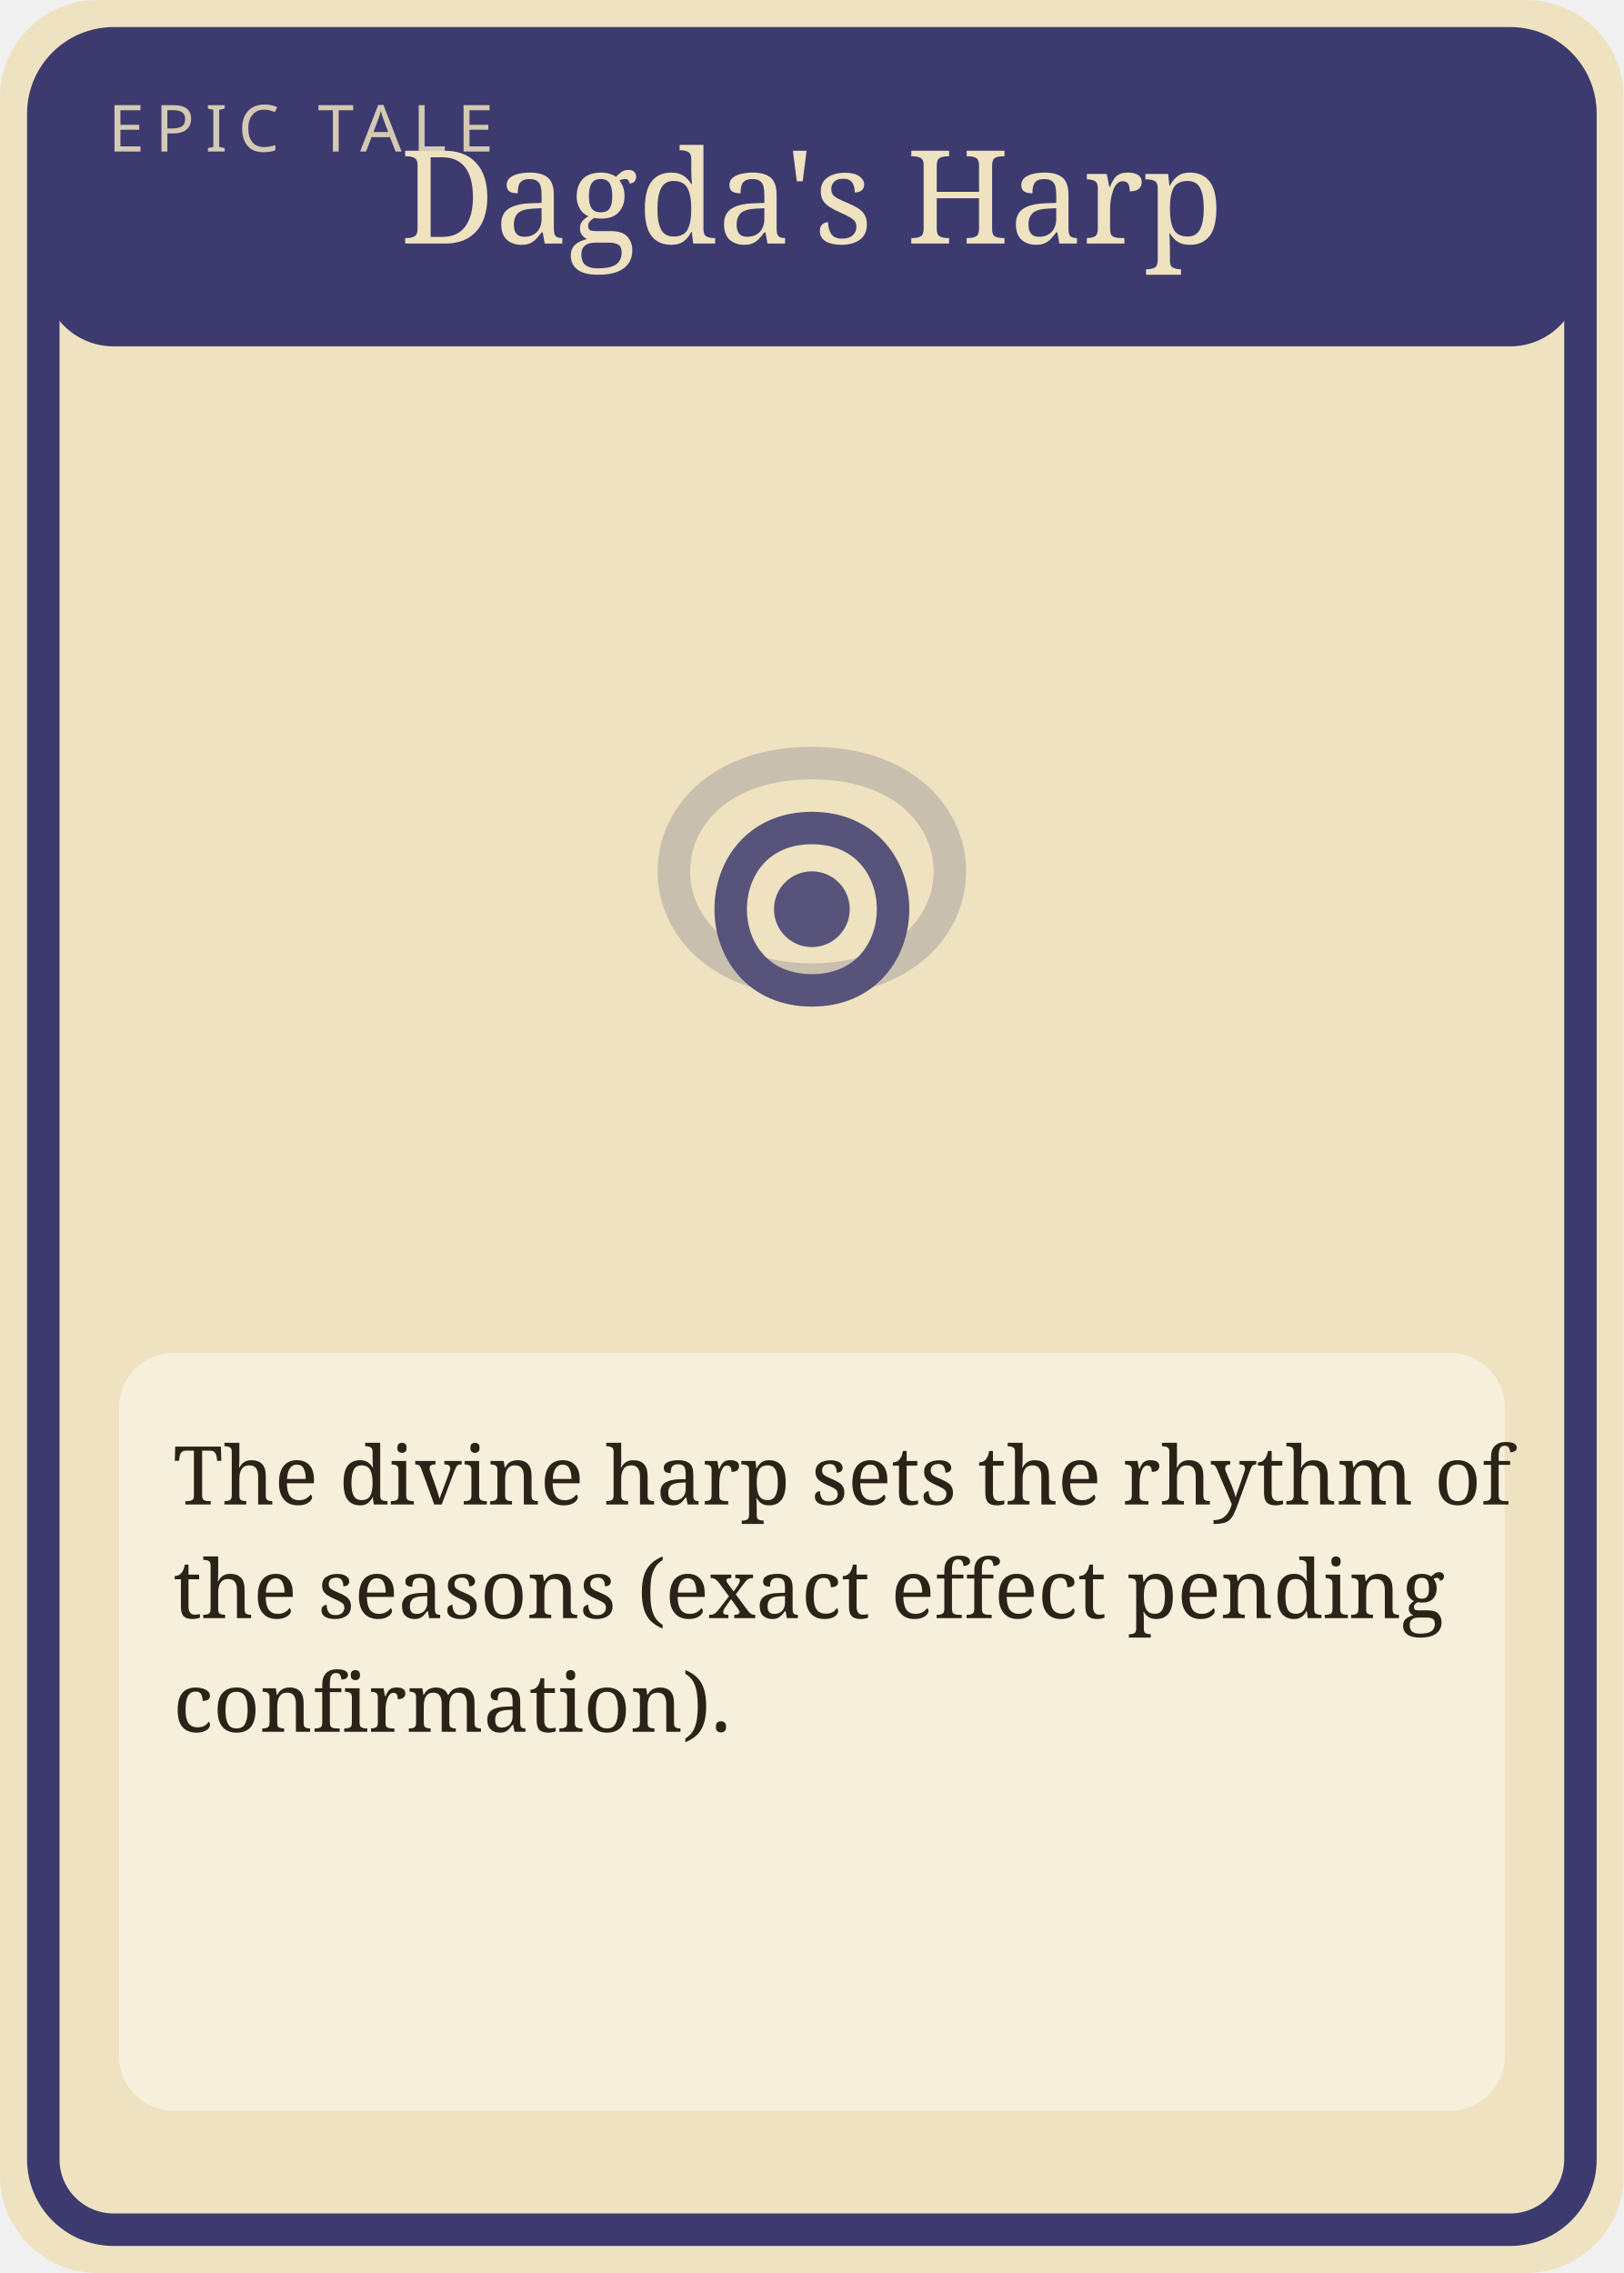
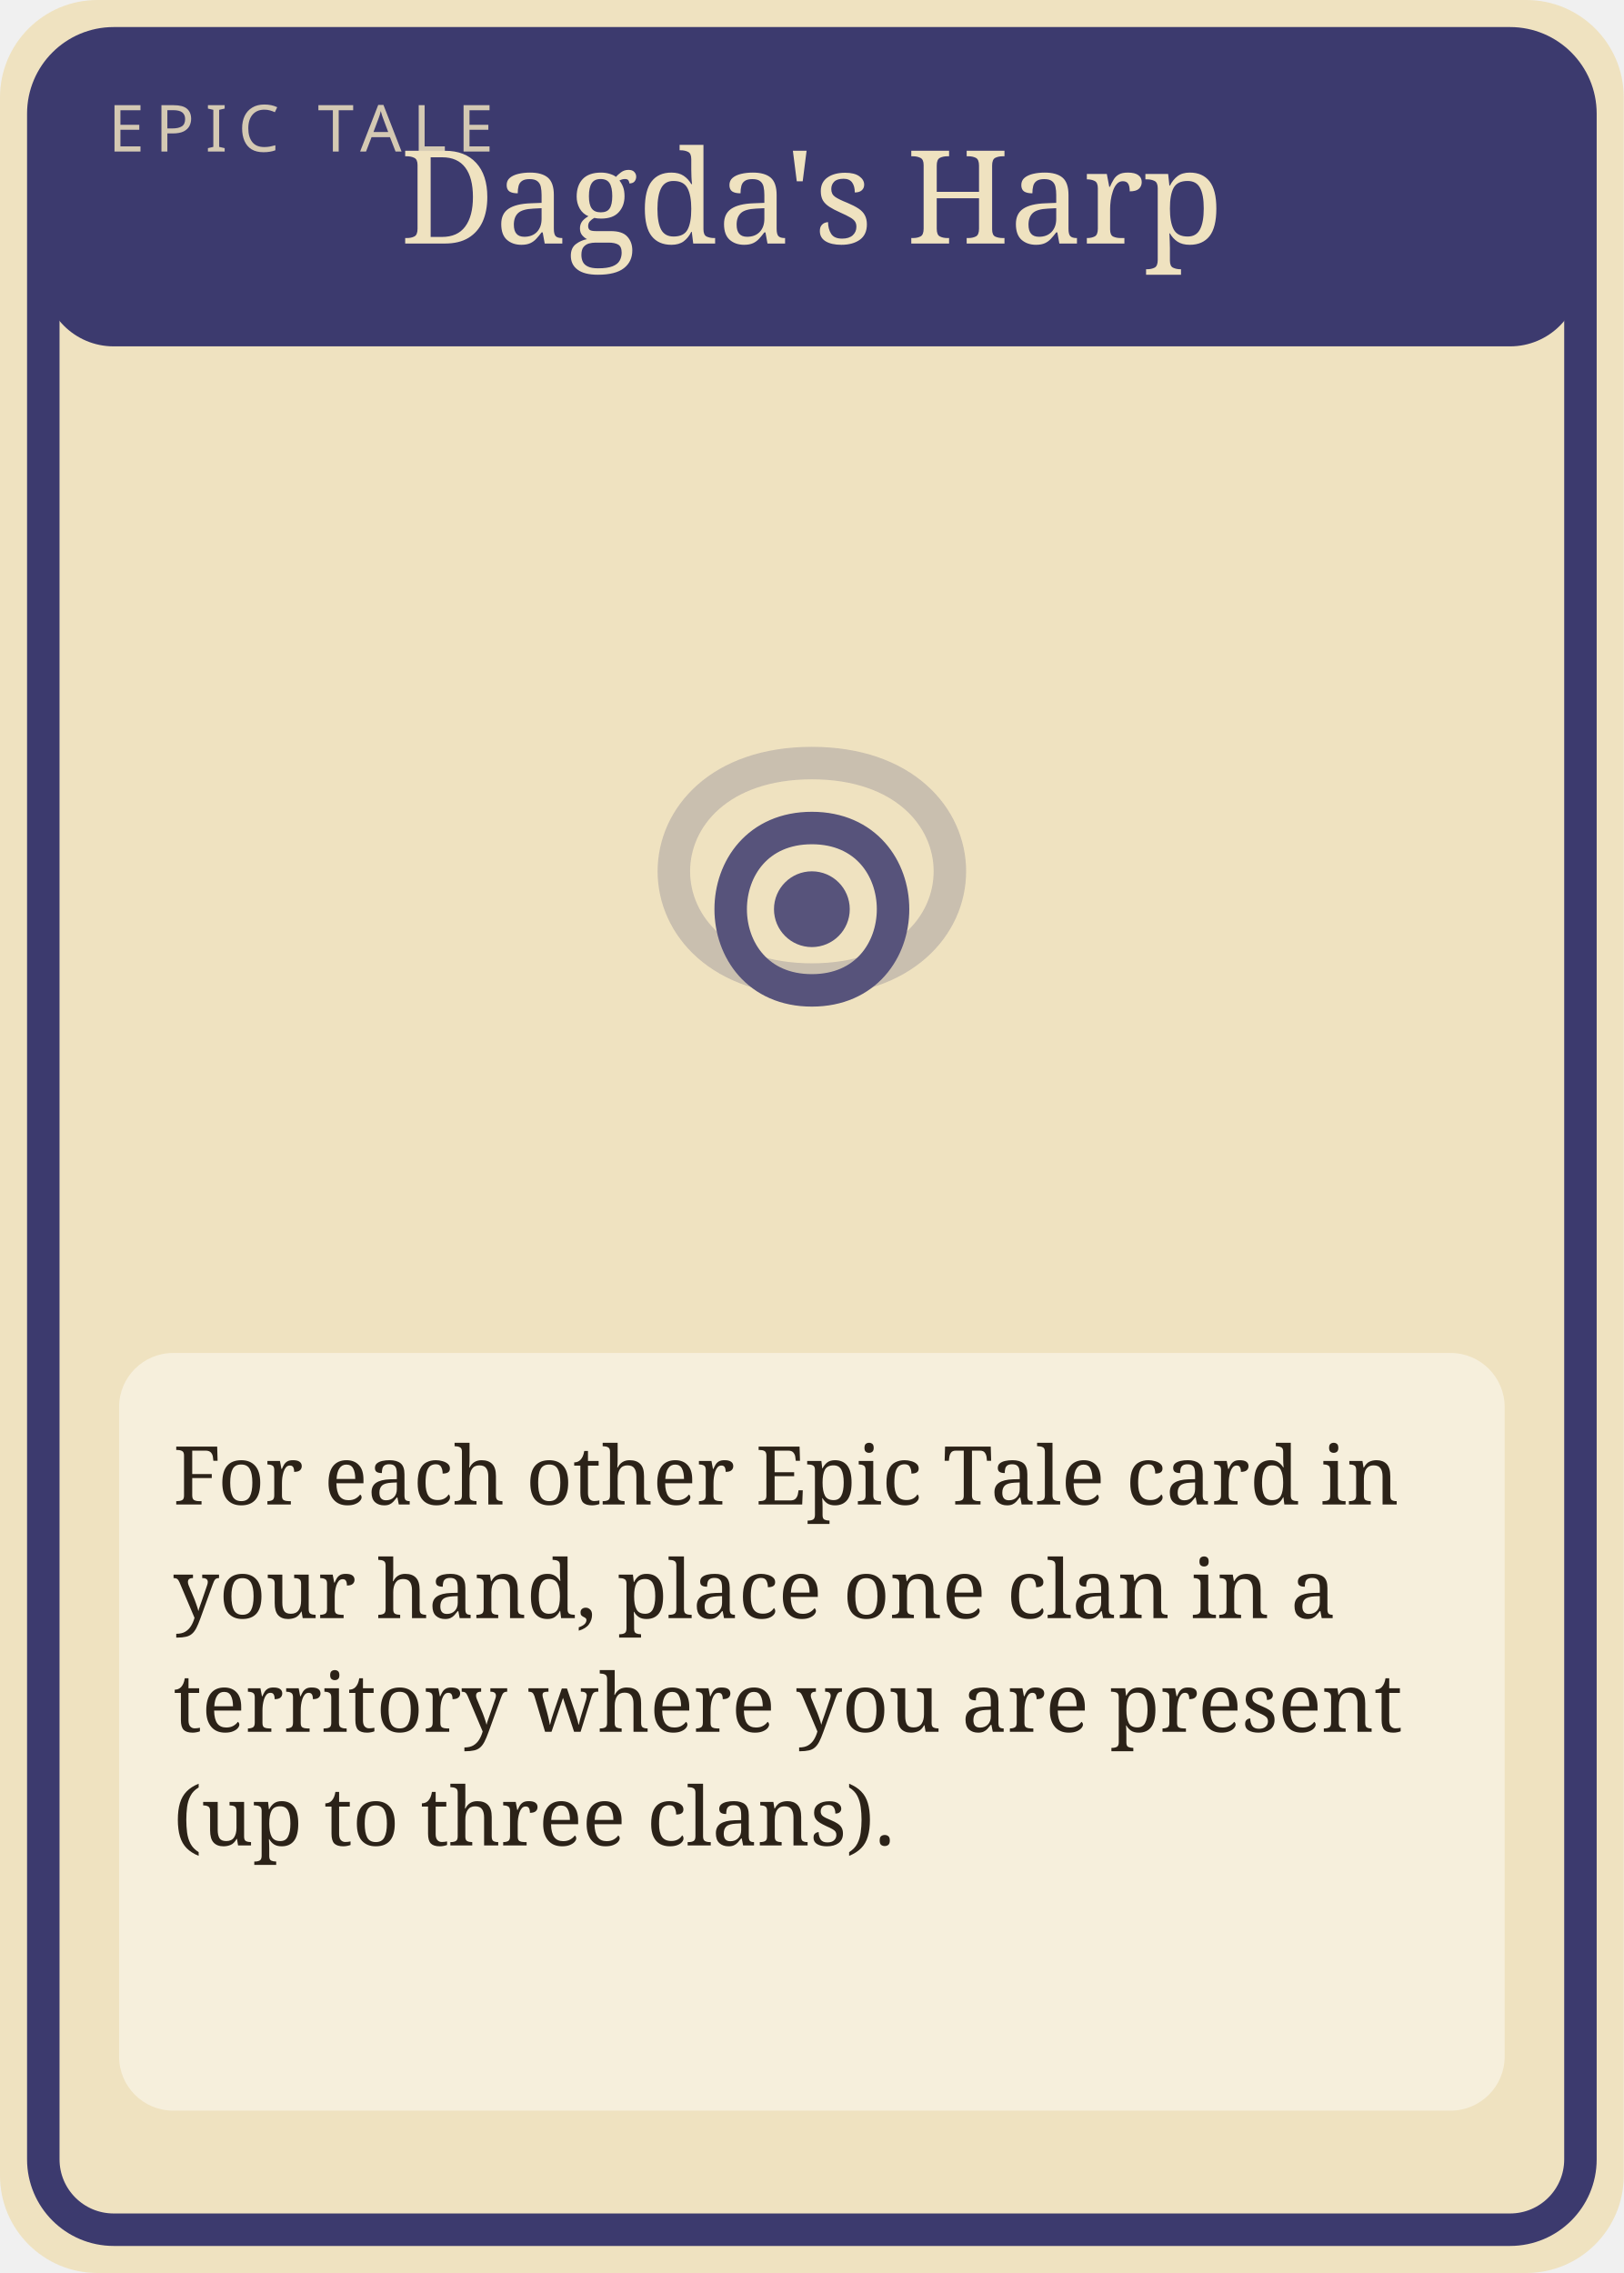
<svg xmlns="http://www.w3.org/2000/svg" width="300" height="420" viewBox="0 0 300 420">
  <rect width="300" height="420" rx="18" fill="#efe2c0" />
  <rect x="8" y="8" width="284" height="404" rx="13" fill="none" stroke="#3c3a6e" stroke-width="6" />
  <rect x="8" y="8" width="284" height="56" rx="13" fill="#3c3a6e" />
  <text x="150" y="45" text-anchor="middle" font-family="Georgia, serif" font-size="24" fill="#efe2c0">Dagda's Harp</text>
  <text x="20" y="28" font-family="sans-serif" font-size="12" letter-spacing="2" fill="#efe2c0" opacity="0.85">EPIC TALE</text>
-   <text x="284" y="28" text-anchor="end" font-family="sans-serif" font-size="11" fill="#3c3a6e" opacity="0.8">provisional</text>
  <g transform="translate(150 175)" fill="none" stroke="#3c3a6e" stroke-width="6" stroke-linecap="round" opacity="0.85">
    <path d="M0 -34 C34 -34 34 6 0 6 C-34 6 -34 -34 0 -34" opacity="0.25" />
    <path d="M0 -22 C20 -22 20 8 0 8 C-20 8 -20 -22 0 -22" />
    <circle cx="0" cy="-7" r="4" fill="#3c3a6e" />
  </g>
  <rect x="22" y="250" width="256" height="140" rx="10" fill="#ffffff" opacity="0.45" />
  <text x="32" y="278" font-family="Georgia, serif" font-size="15" fill="#2b2218">
-     <tspan x="32" y="278">The divine harp sets the rhythm of</tspan>
-     <tspan x="32" y="299">the seasons (exact effect pending</tspan>
-     <tspan x="32" y="320">confirmation).</tspan>
+     <tspan x="32" y="278">For each other Epic Tale card in</tspan>
+     <tspan x="32" y="299">your hand, place one clan in a</tspan>
+     <tspan x="32" y="320">territory where you are present</tspan>
+     <tspan x="32" y="341">(up to three clans).</tspan>
  </text>
</svg>
